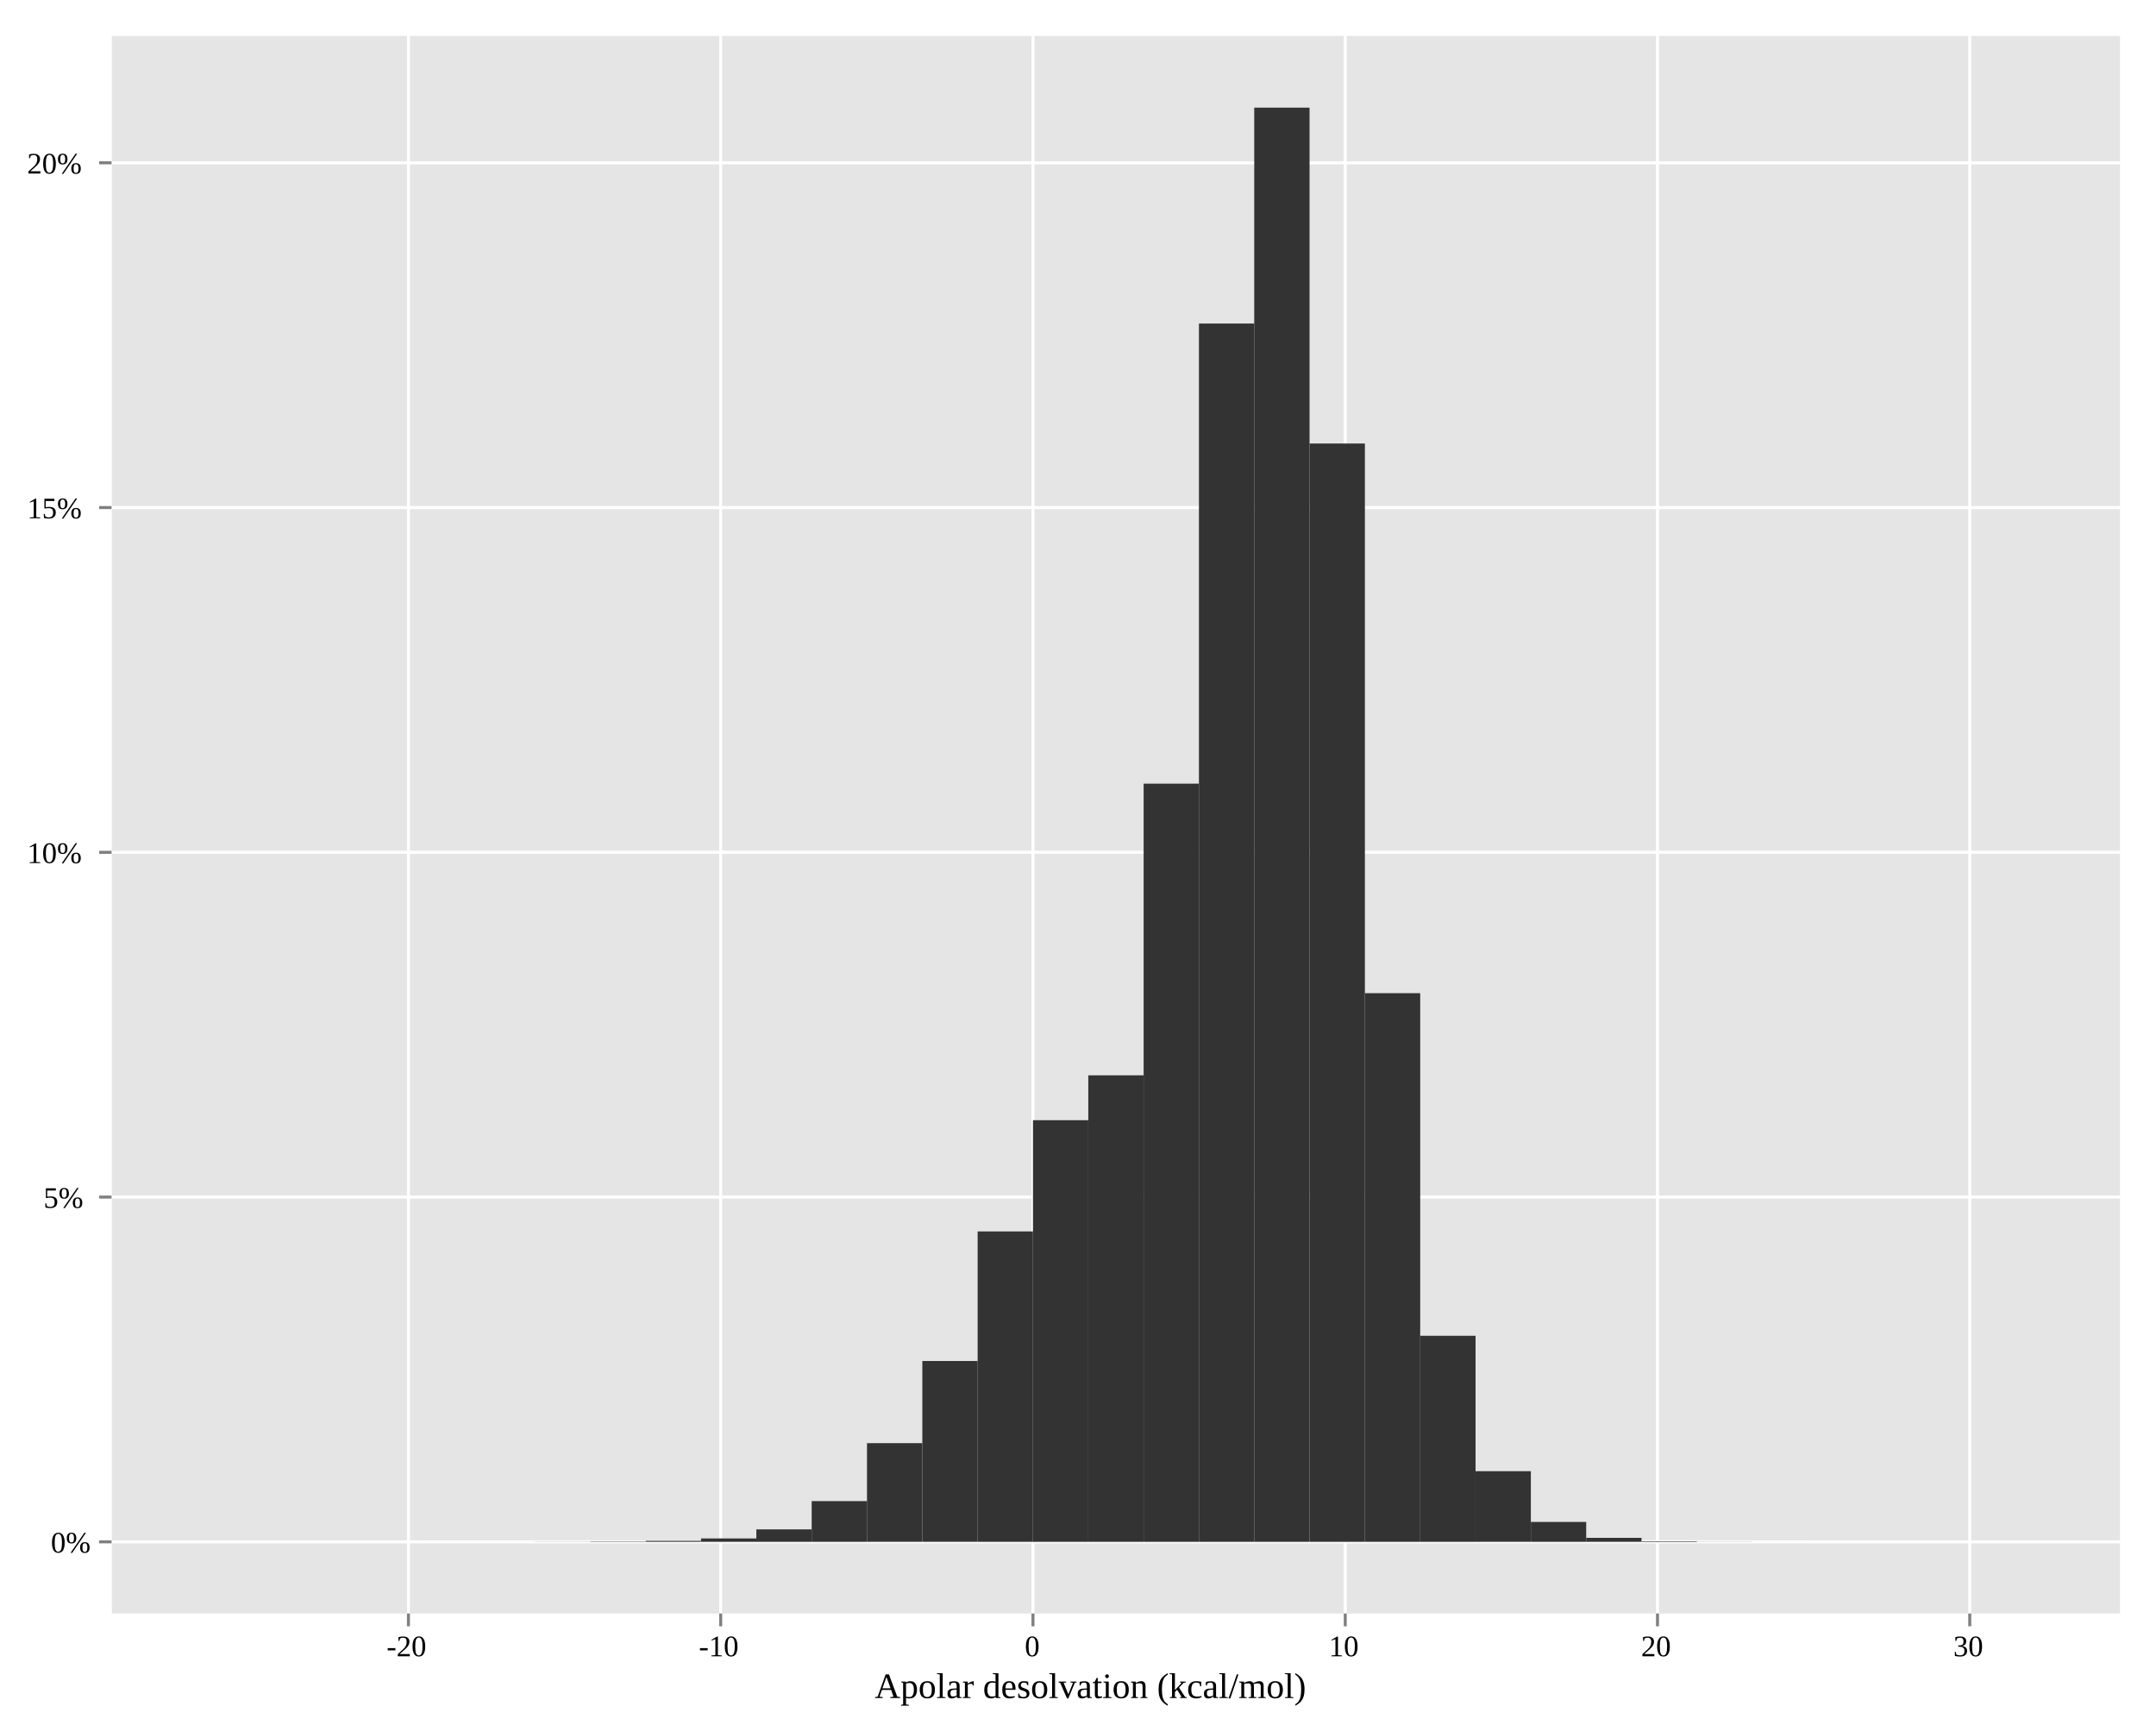
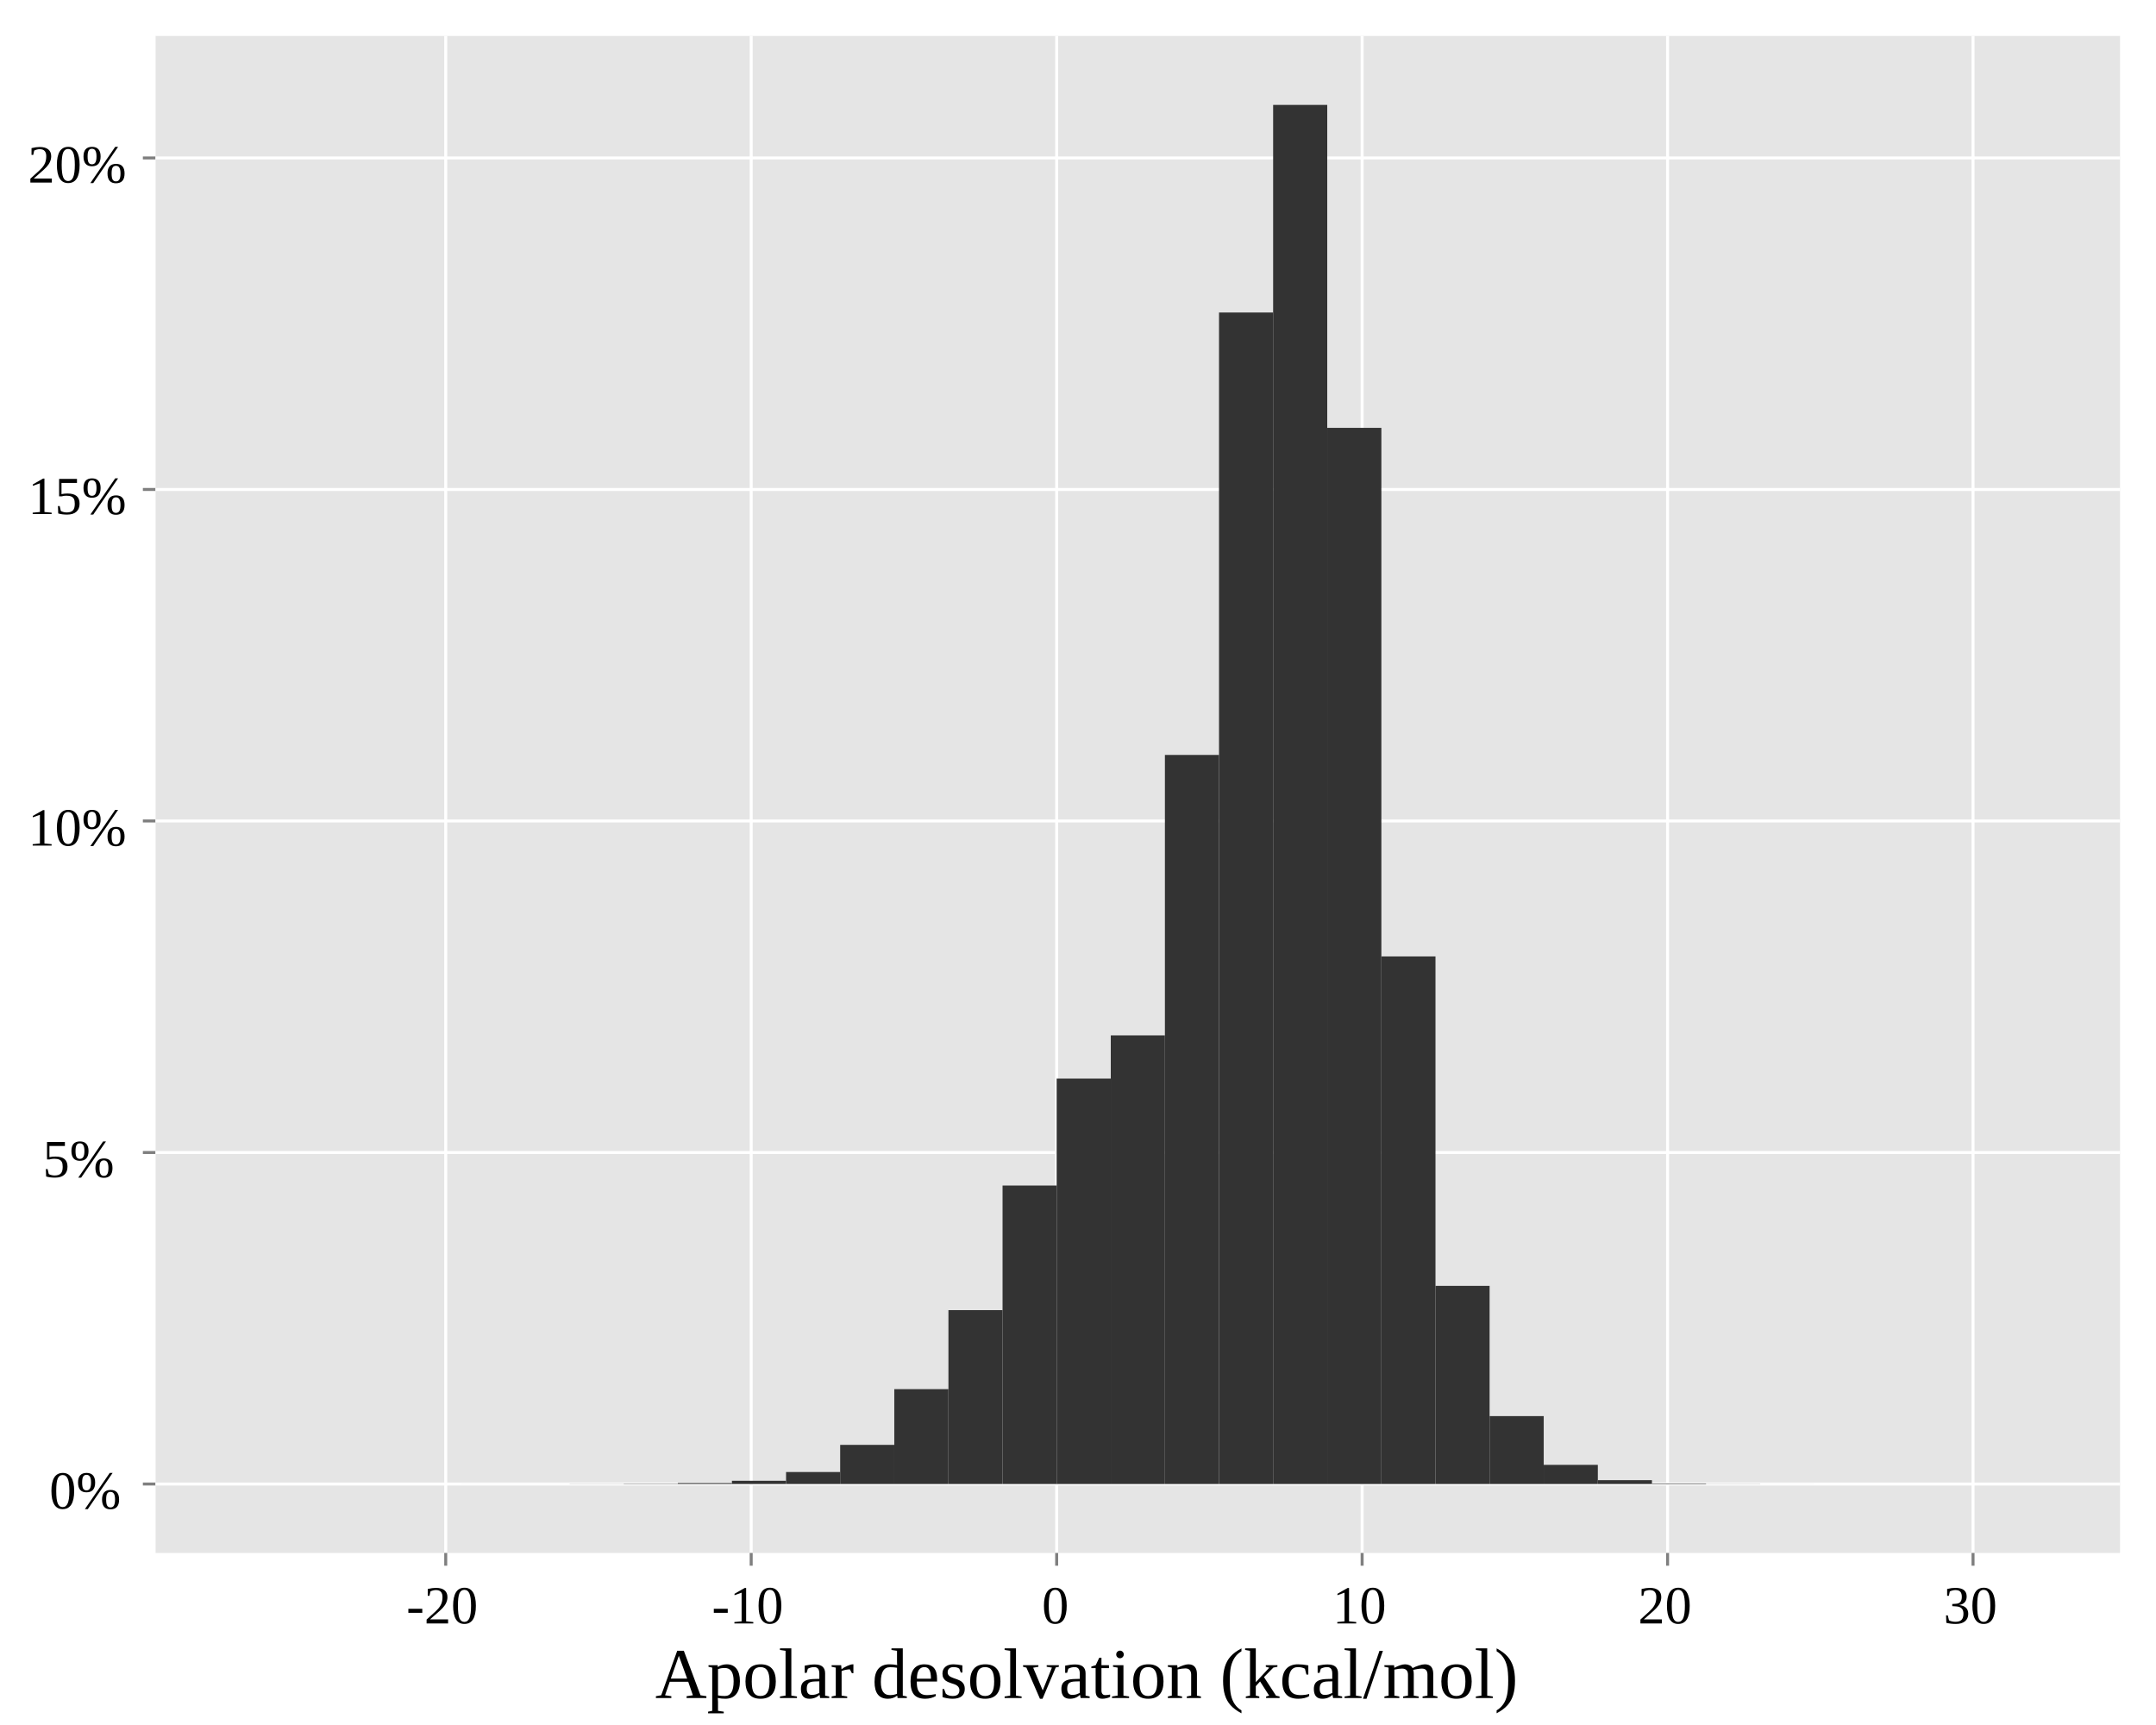
<svg xmlns="http://www.w3.org/2000/svg" width="722.70" height="578.16" viewBox="0,0,722.70,578.16">
  <rect width="100%" height="100%" style="fill:#FFFFFF" />
-   <polygon points="0.00 , 0.00 722.70 , 0.00 722.70 , 578.16 0.00 , 578.16 " style="stroke-width:1;stroke:#FFFFFF;fill:#FFFFFF;stroke-opacity:0;fill-opacity:1" />
-   <text transform="translate(17.05,520.37) " style="font-size:10">0%</text>
-   <text transform="translate(14.59,404.82) " style="font-size:10">5%</text>
-   <text transform="translate(9.09,289.27) " style="font-size:10">10%</text>
-   <text transform="translate(9.09,173.72) " style="font-size:10">15%</text>
-   <text transform="translate(9.09,58.17) " style="font-size:10">20%</text>
-   <line x1="33.22" y1="516.77" x2="37.49" y2="516.77" style="stroke-width:1;stroke:#7F7F7F;fill:#000000;stroke-opacity:1;fill-opacity:0" />
-   <line x1="33.22" y1="401.22" x2="37.49" y2="401.22" style="stroke-width:1;stroke:#7F7F7F;fill:#000000;stroke-opacity:1;fill-opacity:0" />
-   <line x1="33.22" y1="285.67" x2="37.49" y2="285.67" style="stroke-width:1;stroke:#7F7F7F;fill:#000000;stroke-opacity:1;fill-opacity:0" />
-   <line x1="33.22" y1="170.12" x2="37.49" y2="170.12" style="stroke-width:1;stroke:#7F7F7F;fill:#000000;stroke-opacity:1;fill-opacity:0" />
-   <line x1="33.22" y1="54.57" x2="37.49" y2="54.57" style="stroke-width:1;stroke:#7F7F7F;fill:#000000;stroke-opacity:1;fill-opacity:0" />
-   <polygon points="37.49 , 540.80 37.49 , 12.04 710.65 , 12.04 710.65 , 540.80 " style="stroke-width:1;stroke:#FFFFFF;fill:#E5E5E5;stroke-opacity:0;fill-opacity:1" />
-   <polyline points="37.49 , 458.99 710.65 , 458.99 " style="stroke-width:0;stroke:#F2F2F2;fill:#000000;stroke-opacity:1;fill-opacity:0" />
-   <polyline points="37.49 , 343.44 710.65 , 343.44 " style="stroke-width:0;stroke:#F2F2F2;fill:#000000;stroke-opacity:1;fill-opacity:0" />
-   <polyline points="37.49 , 227.89 710.65 , 227.89 " style="stroke-width:0;stroke:#F2F2F2;fill:#000000;stroke-opacity:1;fill-opacity:0" />
-   <polyline points="37.49 , 112.34 710.65 , 112.34 " style="stroke-width:0;stroke:#F2F2F2;fill:#000000;stroke-opacity:1;fill-opacity:0" />
-   <polyline points="84.58 , 540.80 84.58 , 12.04 " style="stroke-width:0;stroke:#F2F2F2;fill:#000000;stroke-opacity:1;fill-opacity:0" />
-   <polyline points="189.25 , 540.80 189.25 , 12.04 " style="stroke-width:0;stroke:#F2F2F2;fill:#000000;stroke-opacity:1;fill-opacity:0" />
-   <polyline points="293.92 , 540.80 293.92 , 12.04 " style="stroke-width:0;stroke:#F2F2F2;fill:#000000;stroke-opacity:1;fill-opacity:0" />
-   <polyline points="398.59 , 540.80 398.59 , 12.04 " style="stroke-width:0;stroke:#F2F2F2;fill:#000000;stroke-opacity:1;fill-opacity:0" />
-   <polyline points="503.27 , 540.80 503.27 , 12.04 " style="stroke-width:0;stroke:#F2F2F2;fill:#000000;stroke-opacity:1;fill-opacity:0" />
-   <polyline points="607.94 , 540.80 607.94 , 12.04 " style="stroke-width:0;stroke:#F2F2F2;fill:#000000;stroke-opacity:1;fill-opacity:0" />
-   <polyline points="37.49 , 516.77 710.65 , 516.77 " style="stroke-width:1;stroke:#FFFFFF;fill:#000000;stroke-opacity:1;fill-opacity:0" />
-   <polyline points="37.49 , 401.22 710.65 , 401.22 " style="stroke-width:1;stroke:#FFFFFF;fill:#000000;stroke-opacity:1;fill-opacity:0" />
-   <polyline points="37.49 , 285.67 710.65 , 285.67 " style="stroke-width:1;stroke:#FFFFFF;fill:#000000;stroke-opacity:1;fill-opacity:0" />
-   <polyline points="37.49 , 170.12 710.65 , 170.12 " style="stroke-width:1;stroke:#FFFFFF;fill:#000000;stroke-opacity:1;fill-opacity:0" />
-   <polyline points="37.49 , 54.57 710.65 , 54.57 " style="stroke-width:1;stroke:#FFFFFF;fill:#000000;stroke-opacity:1;fill-opacity:0" />
-   <polyline points="136.91 , 540.80 136.91 , 12.04 " style="stroke-width:1;stroke:#FFFFFF;fill:#000000;stroke-opacity:1;fill-opacity:0" />
-   <polyline points="241.58 , 540.80 241.58 , 12.04 " style="stroke-width:1;stroke:#FFFFFF;fill:#000000;stroke-opacity:1;fill-opacity:0" />
-   <polyline points="346.26 , 540.80 346.26 , 12.04 " style="stroke-width:1;stroke:#FFFFFF;fill:#000000;stroke-opacity:1;fill-opacity:0" />
-   <polyline points="450.93 , 540.80 450.93 , 12.04 " style="stroke-width:1;stroke:#FFFFFF;fill:#000000;stroke-opacity:1;fill-opacity:0" />
-   <polyline points="555.60 , 540.80 555.60 , 12.04 " style="stroke-width:1;stroke:#FFFFFF;fill:#000000;stroke-opacity:1;fill-opacity:0" />
-   <polyline points="660.27 , 540.80 660.27 , 12.04 " style="stroke-width:1;stroke:#FFFFFF;fill:#000000;stroke-opacity:1;fill-opacity:0" />
-   <rect x="68.09" y="516.77" width="18.54" height="0.00" style="stroke-width:1;stroke:#FFFFFF;fill:#333333;stroke-opacity:0;fill-opacity:1" />
-   <rect x="86.63" y="516.77" width="18.54" height="0.00" style="stroke-width:1;stroke:#FFFFFF;fill:#333333;stroke-opacity:0;fill-opacity:1" />
-   <rect x="105.18" y="516.77" width="18.54" height="0.00" style="stroke-width:1;stroke:#FFFFFF;fill:#333333;stroke-opacity:0;fill-opacity:1" />
-   <rect x="123.72" y="516.77" width="18.54" height="0.00" style="stroke-width:1;stroke:#FFFFFF;fill:#333333;stroke-opacity:0;fill-opacity:1" />
-   <rect x="142.27" y="516.76" width="18.54" height="0.01" style="stroke-width:1;stroke:#FFFFFF;fill:#333333;stroke-opacity:0;fill-opacity:1" />
-   <rect x="160.81" y="516.75" width="18.54" height="0.01" style="stroke-width:1;stroke:#FFFFFF;fill:#333333;stroke-opacity:0;fill-opacity:1" />
-   <rect x="179.36" y="516.72" width="18.54" height="0.04" style="stroke-width:1;stroke:#FFFFFF;fill:#333333;stroke-opacity:0;fill-opacity:1" />
-   <rect x="197.90" y="516.65" width="18.54" height="0.12" style="stroke-width:1;stroke:#FFFFFF;fill:#333333;stroke-opacity:0;fill-opacity:1" />
-   <rect x="216.45" y="516.43" width="18.54" height="0.34" style="stroke-width:1;stroke:#FFFFFF;fill:#333333;stroke-opacity:0;fill-opacity:1" />
-   <rect x="234.99" y="515.63" width="18.54" height="1.14" style="stroke-width:1;stroke:#FFFFFF;fill:#333333;stroke-opacity:0;fill-opacity:1" />
-   <rect x="253.53" y="512.59" width="18.54" height="4.18" style="stroke-width:1;stroke:#FFFFFF;fill:#333333;stroke-opacity:0;fill-opacity:1" />
-   <rect x="272.08" y="503.12" width="18.54" height="13.65" style="stroke-width:1;stroke:#FFFFFF;fill:#333333;stroke-opacity:0;fill-opacity:1" />
-   <rect x="290.62" y="483.70" width="18.54" height="33.06" style="stroke-width:1;stroke:#FFFFFF;fill:#333333;stroke-opacity:0;fill-opacity:1" />
-   <rect x="309.17" y="456.16" width="18.54" height="60.60" style="stroke-width:1;stroke:#FFFFFF;fill:#333333;stroke-opacity:0;fill-opacity:1" />
-   <rect x="327.71" y="412.73" width="18.54" height="104.04" style="stroke-width:1;stroke:#FFFFFF;fill:#333333;stroke-opacity:0;fill-opacity:1" />
-   <rect x="346.26" y="375.45" width="18.54" height="141.32" style="stroke-width:1;stroke:#FFFFFF;fill:#333333;stroke-opacity:0;fill-opacity:1" />
-   <rect x="364.80" y="360.41" width="18.54" height="156.36" style="stroke-width:1;stroke:#FFFFFF;fill:#333333;stroke-opacity:0;fill-opacity:1" />
-   <rect x="383.35" y="262.66" width="18.54" height="254.11" style="stroke-width:1;stroke:#FFFFFF;fill:#333333;stroke-opacity:0;fill-opacity:1" />
-   <rect x="401.89" y="108.44" width="18.54" height="408.33" style="stroke-width:1;stroke:#FFFFFF;fill:#333333;stroke-opacity:0;fill-opacity:1" />
-   <rect x="420.43" y="36.08" width="18.54" height="480.69" style="stroke-width:1;stroke:#FFFFFF;fill:#333333;stroke-opacity:0;fill-opacity:1" />
-   <rect x="438.98" y="148.65" width="18.54" height="368.12" style="stroke-width:1;stroke:#FFFFFF;fill:#333333;stroke-opacity:0;fill-opacity:1" />
-   <rect x="457.52" y="332.88" width="18.54" height="183.89" style="stroke-width:1;stroke:#FFFFFF;fill:#333333;stroke-opacity:0;fill-opacity:1" />
-   <rect x="476.07" y="447.71" width="18.54" height="69.06" style="stroke-width:1;stroke:#FFFFFF;fill:#333333;stroke-opacity:0;fill-opacity:1" />
-   <rect x="494.61" y="493.09" width="18.54" height="23.67" style="stroke-width:1;stroke:#FFFFFF;fill:#333333;stroke-opacity:0;fill-opacity:1" />
-   <rect x="513.16" y="510.10" width="18.54" height="6.67" style="stroke-width:1;stroke:#FFFFFF;fill:#333333;stroke-opacity:0;fill-opacity:1" />
-   <rect x="531.70" y="515.43" width="18.54" height="1.34" style="stroke-width:1;stroke:#FFFFFF;fill:#333333;stroke-opacity:0;fill-opacity:1" />
-   <rect x="550.25" y="516.58" width="18.54" height="0.19" style="stroke-width:1;stroke:#FFFFFF;fill:#333333;stroke-opacity:0;fill-opacity:1" />
-   <rect x="568.79" y="516.73" width="18.54" height="0.04" style="stroke-width:1;stroke:#FFFFFF;fill:#333333;stroke-opacity:0;fill-opacity:1" />
-   <rect x="587.33" y="516.76" width="18.54" height="0.01" style="stroke-width:1;stroke:#FFFFFF;fill:#333333;stroke-opacity:0;fill-opacity:1" />
-   <rect x="605.88" y="516.76" width="18.54" height="0.00" style="stroke-width:1;stroke:#FFFFFF;fill:#333333;stroke-opacity:0;fill-opacity:1" />
-   <rect x="624.42" y="516.77" width="18.54" height="0.00" style="stroke-width:1;stroke:#FFFFFF;fill:#333333;stroke-opacity:0;fill-opacity:1" />
-   <rect x="642.97" y="516.77" width="18.54" height="0.00" style="stroke-width:1;stroke:#FFFFFF;fill:#333333;stroke-opacity:0;fill-opacity:1" />
-   <rect x="661.51" y="516.77" width="18.54" height="0.00" style="stroke-width:1;stroke:#FFFFFF;fill:#333333;stroke-opacity:0;fill-opacity:1" />
-   <text transform="translate(129.58,555.12) " style="font-size:10">-20</text>
-   <text transform="translate(234.25,555.12) " style="font-size:10">-10</text>
-   <text transform="translate(343.51,555.12) " style="font-size:10">0</text>
-   <text transform="translate(445.43,555.12) " style="font-size:10">10</text>
-   <text transform="translate(550.10,555.12) " style="font-size:10">20</text>
-   <text transform="translate(654.77,555.12) " style="font-size:10">30</text>
-   <line x1="136.91" y1="545.07" x2="136.91" y2="540.80" style="stroke-width:1;stroke:#7F7F7F;fill:#000000;stroke-opacity:1;fill-opacity:0" />
-   <line x1="241.58" y1="545.07" x2="241.58" y2="540.80" style="stroke-width:1;stroke:#7F7F7F;fill:#000000;stroke-opacity:1;fill-opacity:0" />
-   <line x1="346.26" y1="545.07" x2="346.26" y2="540.80" style="stroke-width:1;stroke:#7F7F7F;fill:#000000;stroke-opacity:1;fill-opacity:0" />
-   <line x1="450.93" y1="545.07" x2="450.93" y2="540.80" style="stroke-width:1;stroke:#7F7F7F;fill:#000000;stroke-opacity:1;fill-opacity:0" />
-   <line x1="555.60" y1="545.07" x2="555.60" y2="540.80" style="stroke-width:1;stroke:#7F7F7F;fill:#000000;stroke-opacity:1;fill-opacity:0" />
-   <line x1="660.27" y1="545.07" x2="660.27" y2="540.80" style="stroke-width:1;stroke:#7F7F7F;fill:#000000;stroke-opacity:1;fill-opacity:0" />
-   <text transform="translate(293.18,569.13) " style="font-size:12">Apolar desolvation (kcal/mol)</text>
+   <polygon points="0.00 , 578.16 0.00 , 0.00 722.70 , 0.00 722.70 , 578.16 " style="stroke-width:1;stroke:#FFFFFF;fill:#FFFFFF;stroke-opacity:0;fill-opacity:1" />
+   <text transform="translate(16.55,505.64) " style="font-size:18">0%</text>
+   <text transform="translate(14.33,394.53) " style="font-size:18">5%</text>
+   <text transform="translate(9.38,283.41) " style="font-size:18">10%</text>
+   <text transform="translate(9.38,172.30) " style="font-size:18">15%</text>
+   <text transform="translate(9.38,61.19) " style="font-size:18">20%</text>
+   <line x1="47.89" y1="497.39" x2="52.16" y2="497.39" style="stroke-width:1;stroke:#7F7F7F;fill:#000000;stroke-opacity:1;fill-opacity:0" />
+   <line x1="47.89" y1="386.28" x2="52.16" y2="386.28" style="stroke-width:1;stroke:#7F7F7F;fill:#000000;stroke-opacity:1;fill-opacity:0" />
+   <line x1="47.89" y1="275.16" x2="52.16" y2="275.16" style="stroke-width:1;stroke:#7F7F7F;fill:#000000;stroke-opacity:1;fill-opacity:0" />
+   <line x1="47.89" y1="164.05" x2="52.16" y2="164.05" style="stroke-width:1;stroke:#7F7F7F;fill:#000000;stroke-opacity:1;fill-opacity:0" />
+   <line x1="47.89" y1="52.94" x2="52.16" y2="52.94" style="stroke-width:1;stroke:#7F7F7F;fill:#000000;stroke-opacity:1;fill-opacity:0" />
+   <polygon points="52.16 , 520.50 52.16 , 12.05 710.65 , 12.05 710.65 , 520.50 " style="stroke-width:1;stroke:#FFFFFF;fill:#E5E5E5;stroke-opacity:0;fill-opacity:1" />
+   <polyline points="52.16 , 441.83 710.65 , 441.83 " style="stroke-width:0;stroke:#F2F2F2;fill:#000000;stroke-opacity:1;fill-opacity:0" />
+   <polyline points="52.16 , 330.72 710.65 , 330.72 " style="stroke-width:0;stroke:#F2F2F2;fill:#000000;stroke-opacity:1;fill-opacity:0" />
+   <polyline points="52.16 , 219.61 710.65 , 219.61 " style="stroke-width:0;stroke:#F2F2F2;fill:#000000;stroke-opacity:1;fill-opacity:0" />
+   <polyline points="52.16 , 108.49 710.65 , 108.49 " style="stroke-width:0;stroke:#F2F2F2;fill:#000000;stroke-opacity:1;fill-opacity:0" />
+   <polyline points="98.22 , 520.50 98.22 , 12.04 " style="stroke-width:0;stroke:#F2F2F2;fill:#000000;stroke-opacity:1;fill-opacity:0" />
+   <polyline points="200.61 , 520.50 200.61 , 12.04 " style="stroke-width:0;stroke:#F2F2F2;fill:#000000;stroke-opacity:1;fill-opacity:0" />
+   <polyline points="303.00 , 520.50 303.00 , 12.04 " style="stroke-width:0;stroke:#F2F2F2;fill:#000000;stroke-opacity:1;fill-opacity:0" />
+   <polyline points="405.39 , 520.50 405.39 , 12.04 " style="stroke-width:0;stroke:#F2F2F2;fill:#000000;stroke-opacity:1;fill-opacity:0" />
+   <polyline points="507.78 , 520.50 507.78 , 12.04 " style="stroke-width:0;stroke:#F2F2F2;fill:#000000;stroke-opacity:1;fill-opacity:0" />
+   <polyline points="610.18 , 520.50 610.18 , 12.04 " style="stroke-width:0;stroke:#F2F2F2;fill:#000000;stroke-opacity:1;fill-opacity:0" />
+   <polyline points="52.16 , 497.39 710.65 , 497.39 " style="stroke-width:1;stroke:#FFFFFF;fill:#000000;stroke-opacity:1;fill-opacity:0" />
+   <polyline points="52.16 , 386.28 710.65 , 386.28 " style="stroke-width:1;stroke:#FFFFFF;fill:#000000;stroke-opacity:1;fill-opacity:0" />
+   <polyline points="52.16 , 275.16 710.65 , 275.16 " style="stroke-width:1;stroke:#FFFFFF;fill:#000000;stroke-opacity:1;fill-opacity:0" />
+   <polyline points="52.16 , 164.05 710.65 , 164.05 " style="stroke-width:1;stroke:#FFFFFF;fill:#000000;stroke-opacity:1;fill-opacity:0" />
+   <polyline points="52.16 , 52.94 710.65 , 52.94 " style="stroke-width:1;stroke:#FFFFFF;fill:#000000;stroke-opacity:1;fill-opacity:0" />
+   <polyline points="149.41 , 520.50 149.41 , 12.04 " style="stroke-width:1;stroke:#FFFFFF;fill:#000000;stroke-opacity:1;fill-opacity:0" />
+   <polyline points="251.80 , 520.50 251.80 , 12.04 " style="stroke-width:1;stroke:#FFFFFF;fill:#000000;stroke-opacity:1;fill-opacity:0" />
+   <polyline points="354.20 , 520.50 354.20 , 12.04 " style="stroke-width:1;stroke:#FFFFFF;fill:#000000;stroke-opacity:1;fill-opacity:0" />
+   <polyline points="456.59 , 520.50 456.59 , 12.04 " style="stroke-width:1;stroke:#FFFFFF;fill:#000000;stroke-opacity:1;fill-opacity:0" />
+   <polyline points="558.98 , 520.50 558.98 , 12.04 " style="stroke-width:1;stroke:#FFFFFF;fill:#000000;stroke-opacity:1;fill-opacity:0" />
+   <polyline points="661.37 , 520.50 661.37 , 12.04 " style="stroke-width:1;stroke:#FFFFFF;fill:#000000;stroke-opacity:1;fill-opacity:0" />
+   <rect x="82.09" y="497.39" width="18.14" height="0.00" style="stroke-width:1;stroke:#FFFFFF;fill:#333333;stroke-opacity:0;fill-opacity:1" />
+   <rect x="100.23" y="497.39" width="18.14" height="0.00" style="stroke-width:1;stroke:#FFFFFF;fill:#333333;stroke-opacity:0;fill-opacity:1" />
+   <rect x="118.37" y="497.39" width="18.14" height="0.00" style="stroke-width:1;stroke:#FFFFFF;fill:#333333;stroke-opacity:0;fill-opacity:1" />
+   <rect x="136.51" y="497.39" width="18.14" height="0.00" style="stroke-width:1;stroke:#FFFFFF;fill:#333333;stroke-opacity:0;fill-opacity:1" />
+   <rect x="154.65" y="497.38" width="18.14" height="0.01" style="stroke-width:1;stroke:#FFFFFF;fill:#333333;stroke-opacity:0;fill-opacity:1" />
+   <rect x="172.79" y="497.38" width="18.14" height="0.01" style="stroke-width:1;stroke:#FFFFFF;fill:#333333;stroke-opacity:0;fill-opacity:1" />
+   <rect x="190.93" y="497.35" width="18.14" height="0.04" style="stroke-width:1;stroke:#FFFFFF;fill:#333333;stroke-opacity:0;fill-opacity:1" />
+   <rect x="209.07" y="497.28" width="18.14" height="0.11" style="stroke-width:1;stroke:#FFFFFF;fill:#333333;stroke-opacity:0;fill-opacity:1" />
+   <rect x="227.21" y="497.07" width="18.14" height="0.32" style="stroke-width:1;stroke:#FFFFFF;fill:#333333;stroke-opacity:0;fill-opacity:1" />
+   <rect x="245.35" y="496.30" width="18.14" height="1.09" style="stroke-width:1;stroke:#FFFFFF;fill:#333333;stroke-opacity:0;fill-opacity:1" />
+   <rect x="263.49" y="493.37" width="18.14" height="4.02" style="stroke-width:1;stroke:#FFFFFF;fill:#333333;stroke-opacity:0;fill-opacity:1" />
+   <rect x="281.63" y="484.27" width="18.14" height="13.12" style="stroke-width:1;stroke:#FFFFFF;fill:#333333;stroke-opacity:0;fill-opacity:1" />
+   <rect x="299.77" y="465.59" width="18.14" height="31.80" style="stroke-width:1;stroke:#FFFFFF;fill:#333333;stroke-opacity:0;fill-opacity:1" />
+   <rect x="317.92" y="439.11" width="18.14" height="58.28" style="stroke-width:1;stroke:#FFFFFF;fill:#333333;stroke-opacity:0;fill-opacity:1" />
+   <rect x="336.06" y="397.35" width="18.14" height="100.04" style="stroke-width:1;stroke:#FFFFFF;fill:#333333;stroke-opacity:0;fill-opacity:1" />
+   <rect x="354.20" y="361.50" width="18.14" height="135.89" style="stroke-width:1;stroke:#FFFFFF;fill:#333333;stroke-opacity:0;fill-opacity:1" />
+   <rect x="372.34" y="347.03" width="18.14" height="150.36" style="stroke-width:1;stroke:#FFFFFF;fill:#333333;stroke-opacity:0;fill-opacity:1" />
+   <rect x="390.48" y="253.03" width="18.14" height="244.36" style="stroke-width:1;stroke:#FFFFFF;fill:#333333;stroke-opacity:0;fill-opacity:1" />
+   <rect x="408.62" y="104.74" width="18.14" height="392.65" style="stroke-width:1;stroke:#FFFFFF;fill:#333333;stroke-opacity:0;fill-opacity:1" />
+   <rect x="426.76" y="35.16" width="18.14" height="462.23" style="stroke-width:1;stroke:#FFFFFF;fill:#333333;stroke-opacity:0;fill-opacity:1" />
+   <rect x="444.90" y="143.40" width="18.14" height="353.99" style="stroke-width:1;stroke:#FFFFFF;fill:#333333;stroke-opacity:0;fill-opacity:1" />
+   <rect x="463.04" y="320.56" width="18.14" height="176.83" style="stroke-width:1;stroke:#FFFFFF;fill:#333333;stroke-opacity:0;fill-opacity:1" />
+   <rect x="481.18" y="430.98" width="18.14" height="66.41" style="stroke-width:1;stroke:#FFFFFF;fill:#333333;stroke-opacity:0;fill-opacity:1" />
+   <rect x="499.32" y="474.63" width="18.14" height="22.76" style="stroke-width:1;stroke:#FFFFFF;fill:#333333;stroke-opacity:0;fill-opacity:1" />
+   <rect x="517.46" y="490.97" width="18.14" height="6.42" style="stroke-width:1;stroke:#FFFFFF;fill:#333333;stroke-opacity:0;fill-opacity:1" />
+   <rect x="535.60" y="496.10" width="18.14" height="1.29" style="stroke-width:1;stroke:#FFFFFF;fill:#333333;stroke-opacity:0;fill-opacity:1" />
+   <rect x="553.74" y="497.21" width="18.14" height="0.18" style="stroke-width:1;stroke:#FFFFFF;fill:#333333;stroke-opacity:0;fill-opacity:1" />
+   <rect x="571.88" y="497.35" width="18.14" height="0.04" style="stroke-width:1;stroke:#FFFFFF;fill:#333333;stroke-opacity:0;fill-opacity:1" />
+   <rect x="590.02" y="497.38" width="18.14" height="0.01" style="stroke-width:1;stroke:#FFFFFF;fill:#333333;stroke-opacity:0;fill-opacity:1" />
+   <rect x="608.16" y="497.39" width="18.14" height="0.00" style="stroke-width:1;stroke:#FFFFFF;fill:#333333;stroke-opacity:0;fill-opacity:1" />
+   <rect x="626.30" y="497.39" width="18.14" height="0.00" style="stroke-width:1;stroke:#FFFFFF;fill:#333333;stroke-opacity:0;fill-opacity:1" />
+   <rect x="644.44" y="497.39" width="18.14" height="0.00" style="stroke-width:1;stroke:#FFFFFF;fill:#333333;stroke-opacity:0;fill-opacity:1" />
+   <rect x="662.58" y="497.39" width="18.14" height="0.00" style="stroke-width:1;stroke:#FFFFFF;fill:#333333;stroke-opacity:0;fill-opacity:1" />
+   <text transform="translate(136.21,544.12) " style="font-size:18">-20</text>
+   <text transform="translate(238.60,544.12) " style="font-size:18">-10</text>
+   <text transform="translate(349.25,544.12) " style="font-size:18">0</text>
+   <text transform="translate(446.69,544.12) " style="font-size:18">10</text>
+   <text transform="translate(549.08,544.12) " style="font-size:18">20</text>
+   <text transform="translate(651.47,544.12) " style="font-size:18">30</text>
+   <line x1="149.41" y1="524.77" x2="149.41" y2="520.50" style="stroke-width:1;stroke:#7F7F7F;fill:#000000;stroke-opacity:1;fill-opacity:0" />
+   <line x1="251.80" y1="524.77" x2="251.80" y2="520.50" style="stroke-width:1;stroke:#7F7F7F;fill:#000000;stroke-opacity:1;fill-opacity:0" />
+   <line x1="354.20" y1="524.77" x2="354.20" y2="520.50" style="stroke-width:1;stroke:#7F7F7F;fill:#000000;stroke-opacity:1;fill-opacity:0" />
+   <line x1="456.59" y1="524.77" x2="456.59" y2="520.50" style="stroke-width:1;stroke:#7F7F7F;fill:#000000;stroke-opacity:1;fill-opacity:0" />
+   <line x1="558.98" y1="524.77" x2="558.98" y2="520.50" style="stroke-width:1;stroke:#7F7F7F;fill:#000000;stroke-opacity:1;fill-opacity:0" />
+   <line x1="661.37" y1="524.77" x2="661.37" y2="520.50" style="stroke-width:1;stroke:#7F7F7F;fill:#000000;stroke-opacity:1;fill-opacity:0" />
+   <text transform="translate(219.63,569.13) " style="font-size:24">Apolar desolvation (kcal/mol)</text>
</svg>
